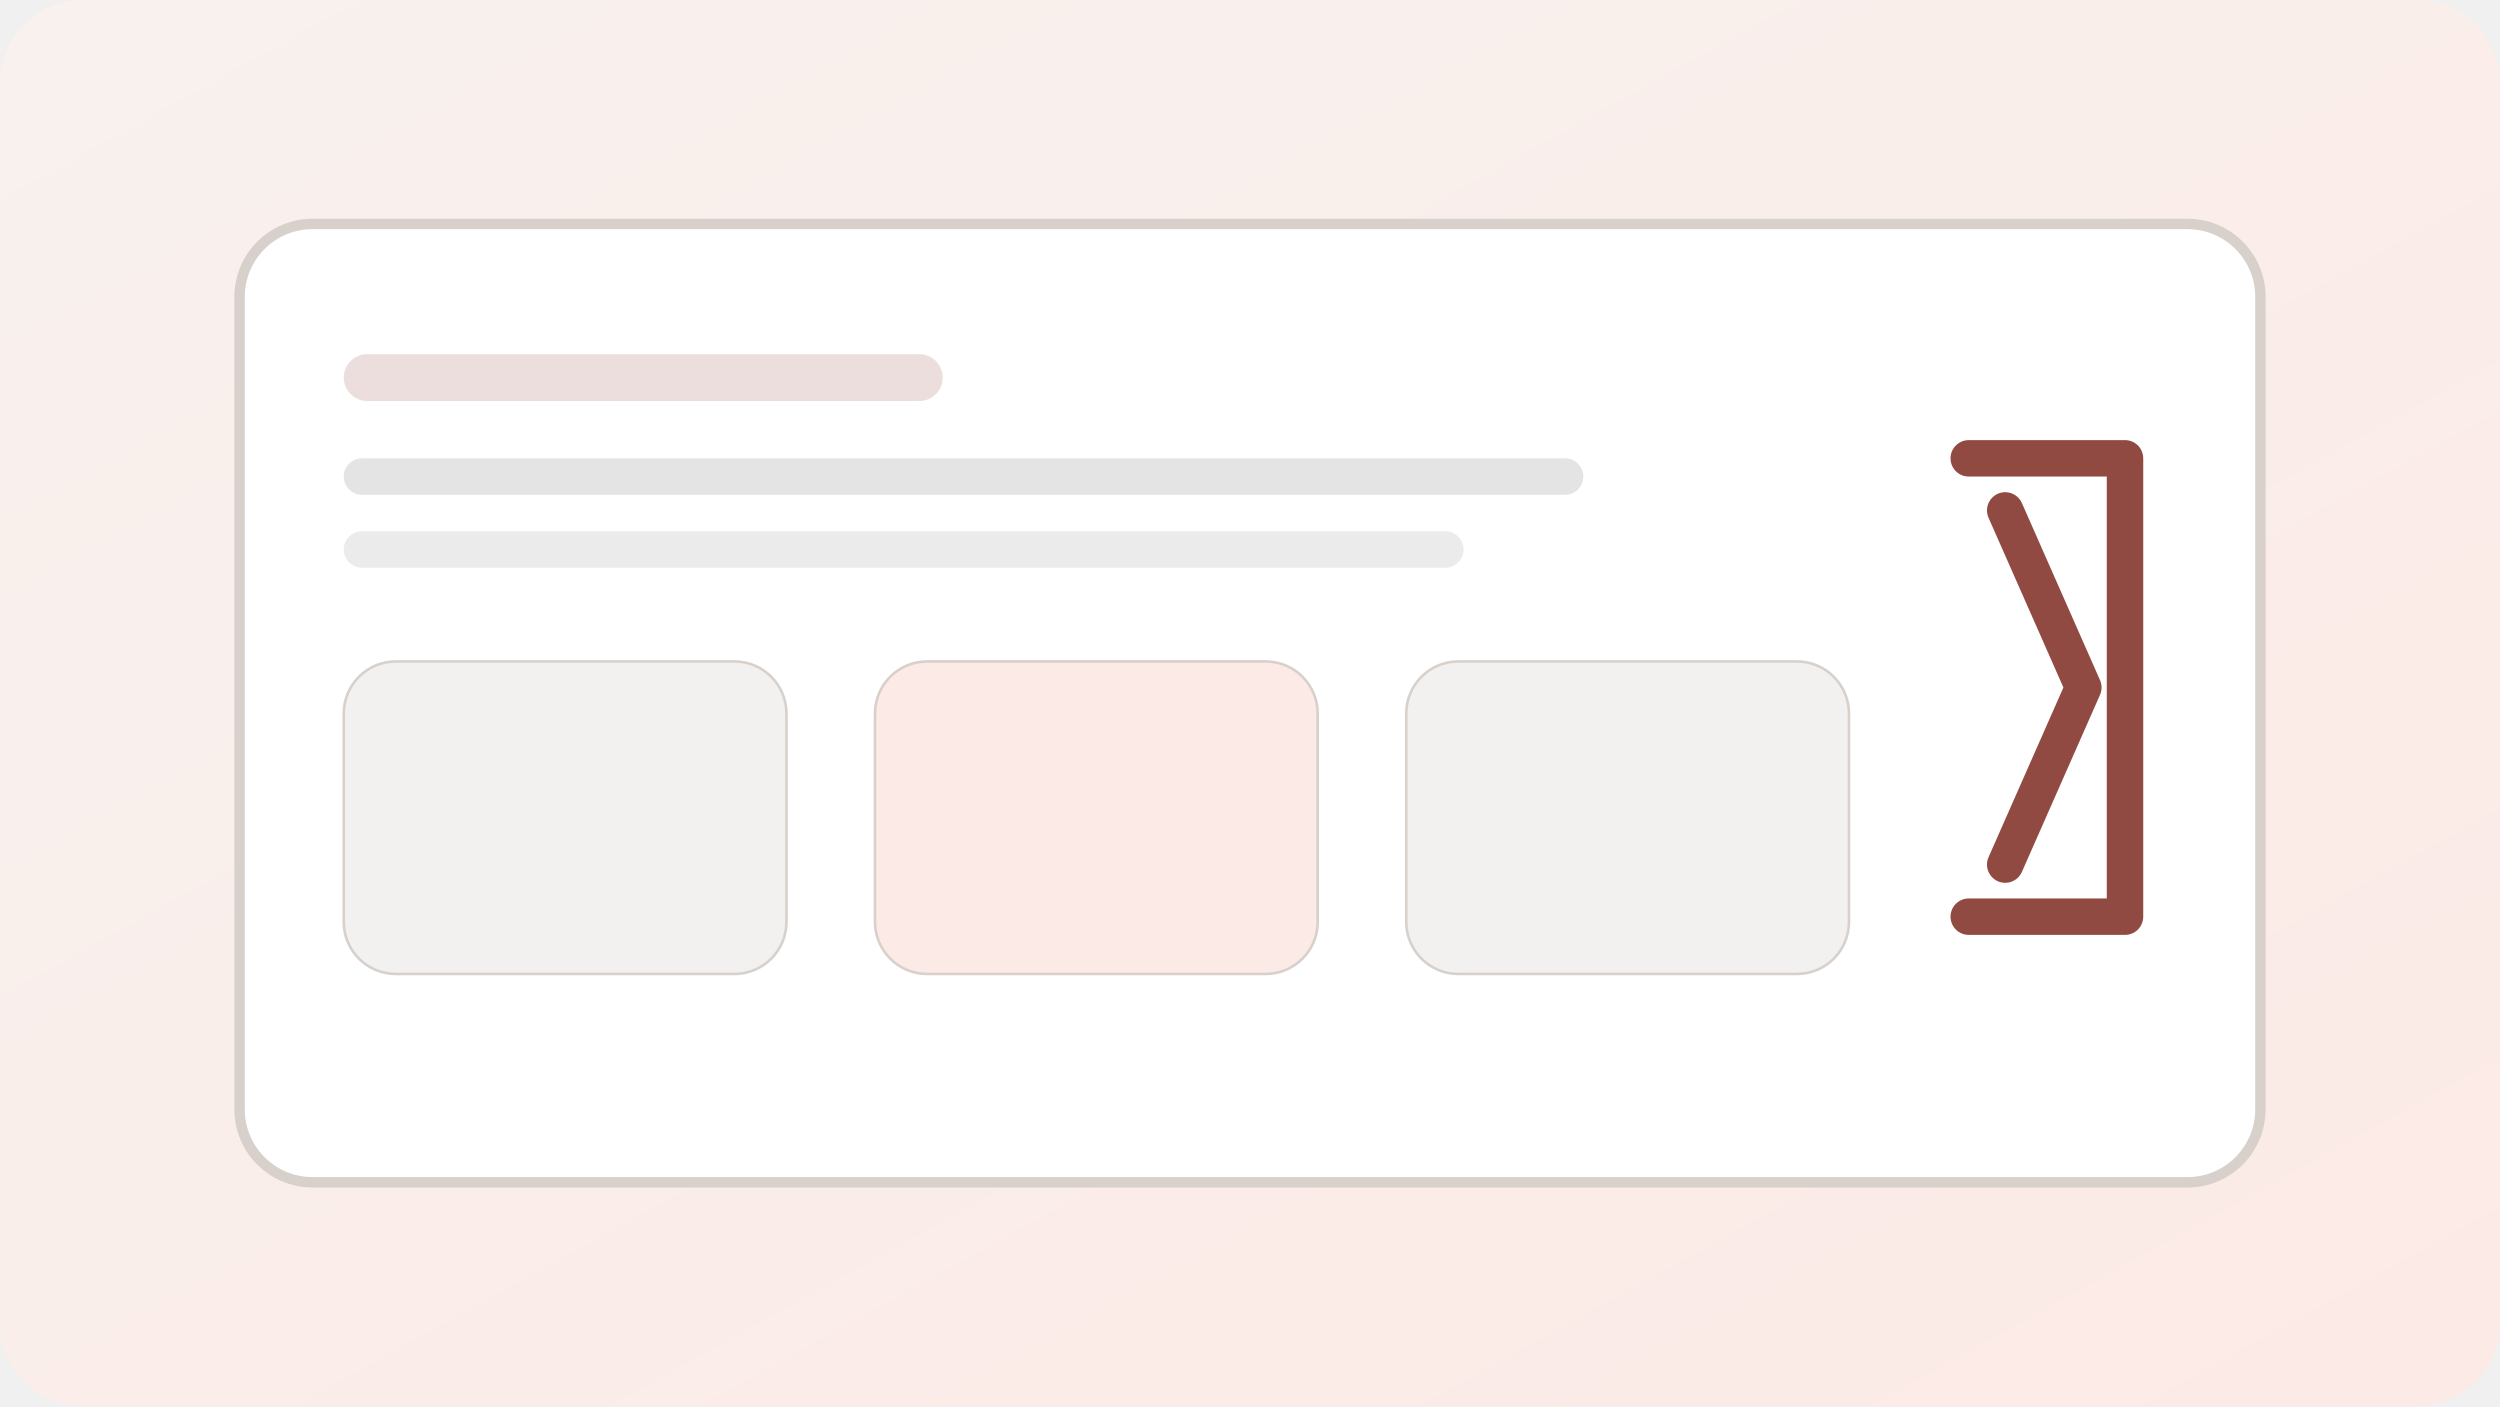
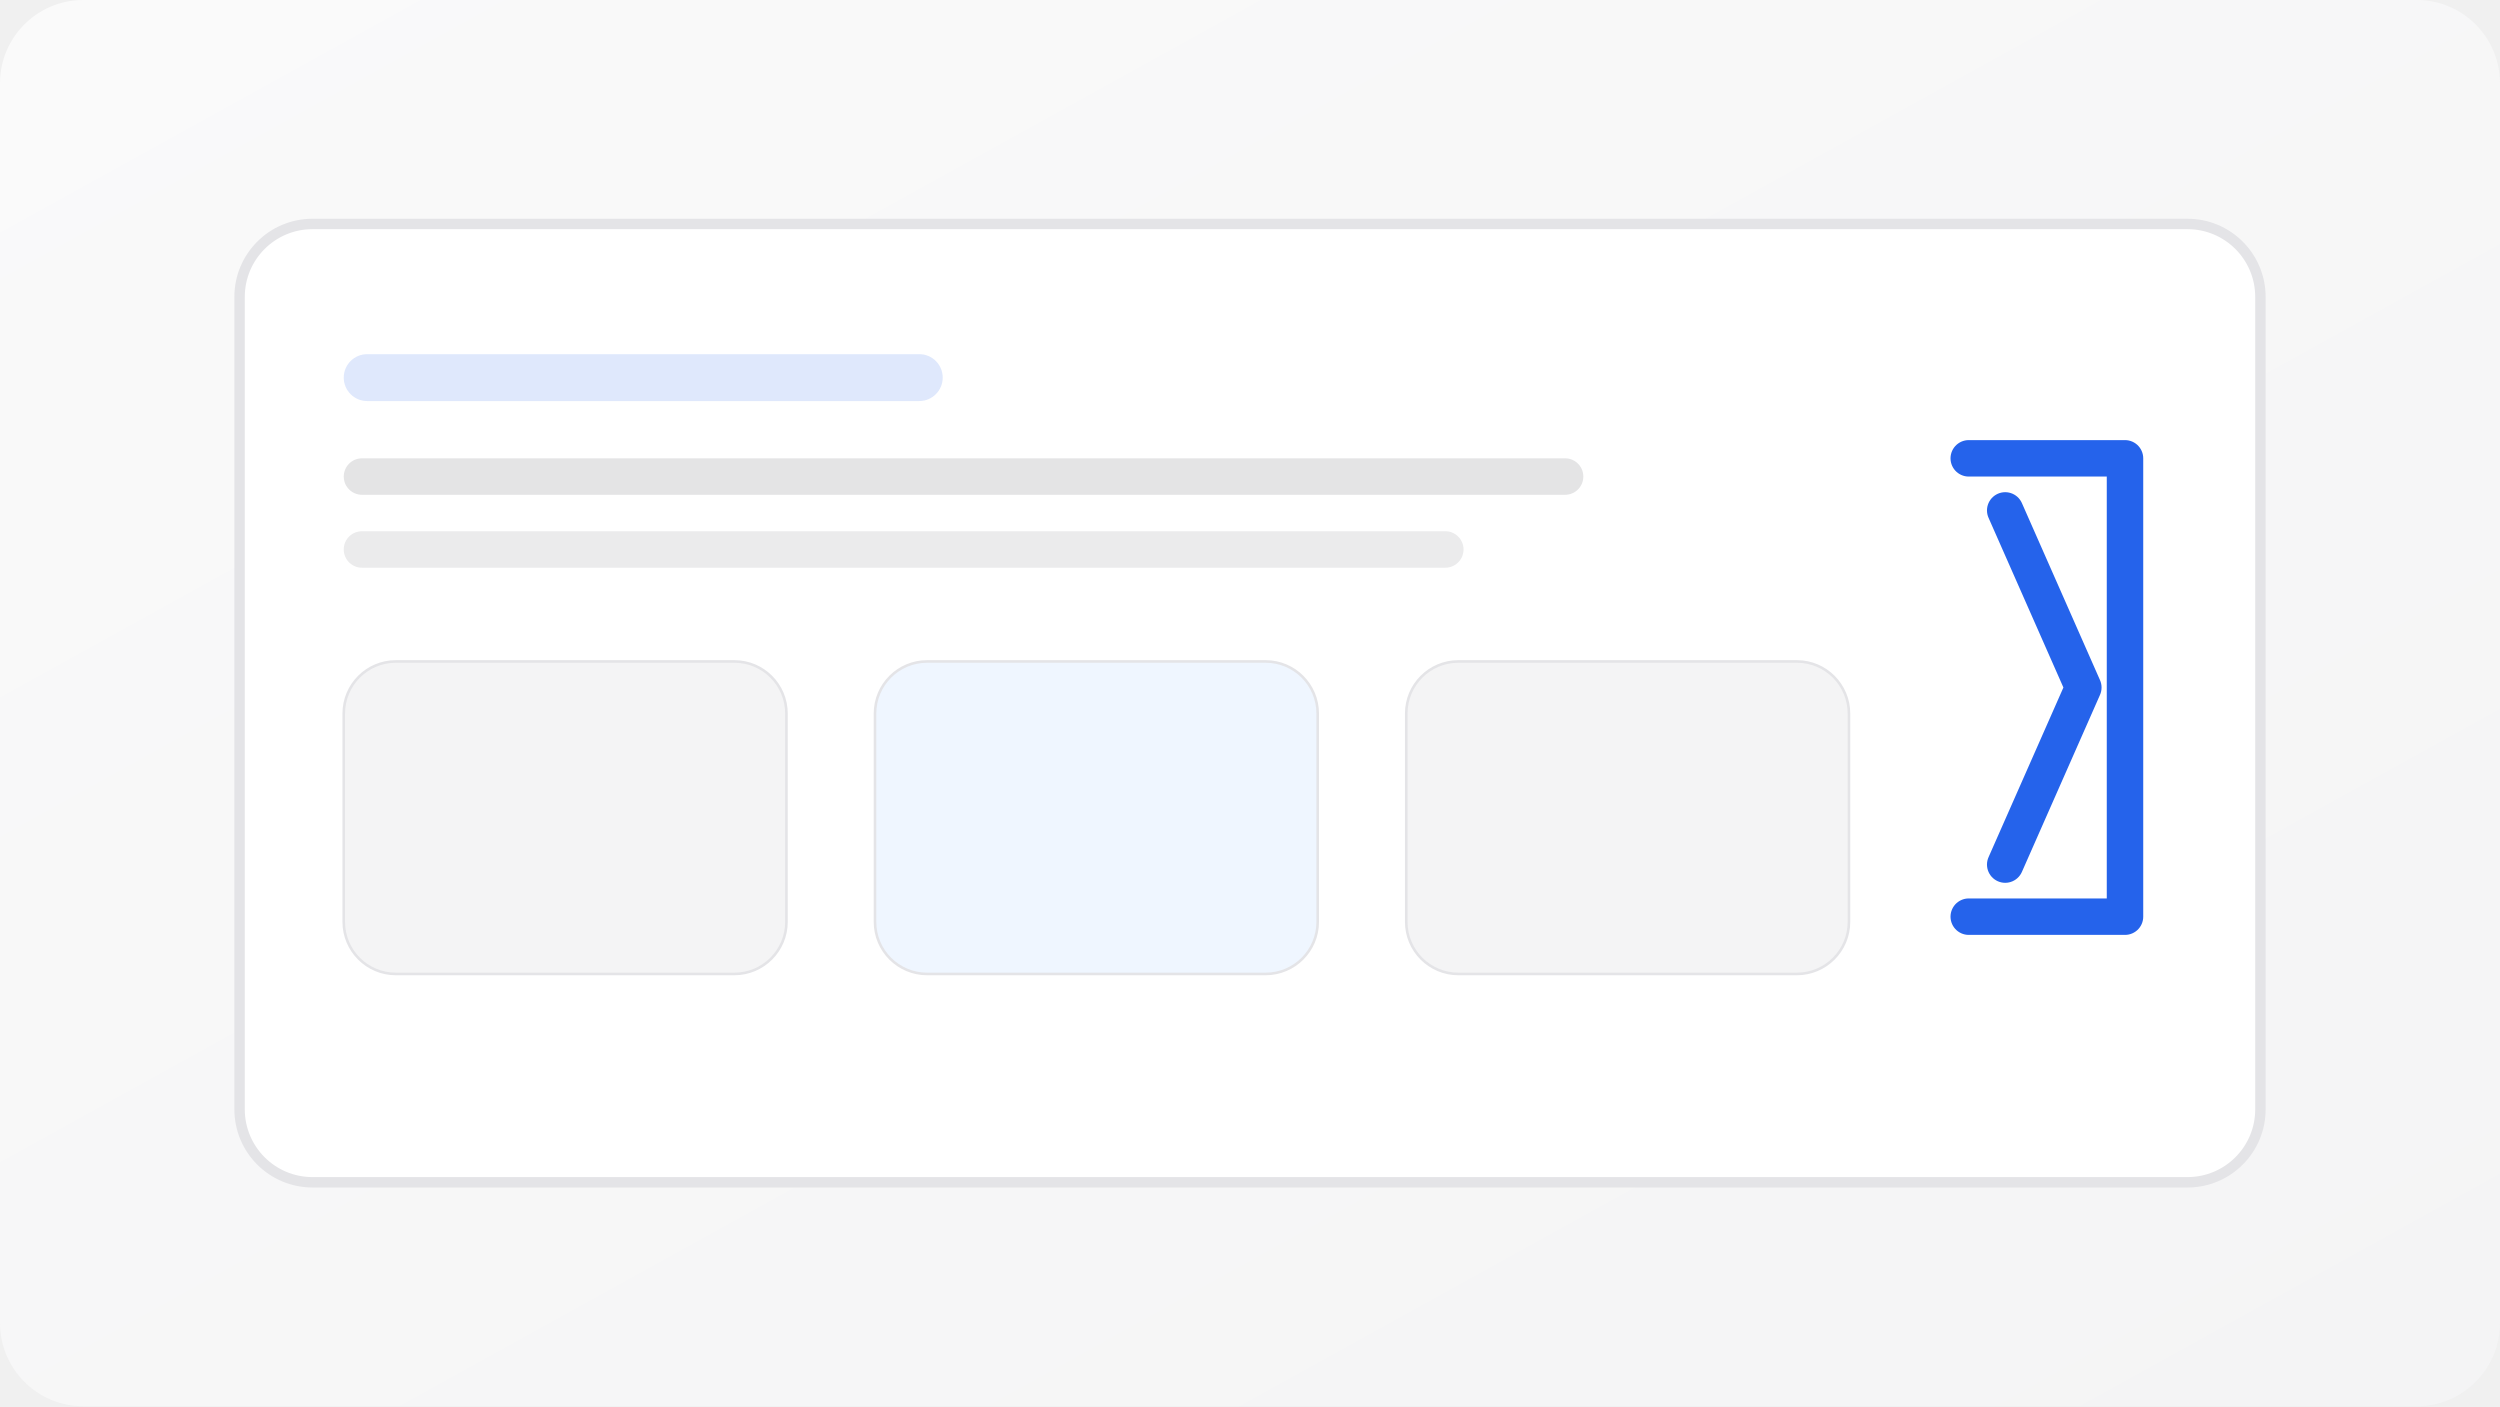
<svg xmlns="http://www.w3.org/2000/svg" viewBox="0 0 960 540" role="img" aria-labelledby="title desc">
  <defs>
    <linearGradient id="bg" x1="0%" y1="0%" x2="100%" y2="100%">
-       <stop offset="0%" stop-color="#f8f1ee" />
-       <stop offset="100%" stop-color="#fceae6" />
+       <stop offset="0%" stop-color="#fafafa" />
+       <stop offset="100%" stop-color="#f4f4f5" />
    </linearGradient>
  </defs>
  <rect width="960" height="540" rx="32" fill="url(#bg)" />
-   <rect x="92" y="86" width="776" height="368" rx="28" fill="#ffffff" stroke="#d8d0cb" stroke-width="4" />
-   <rect x="132" y="136" width="230" height="18" rx="9" fill="#904a42" opacity="0.18" />
-   <rect x="132" y="176" width="476" height="14" rx="7" fill="#555555" opacity="0.16" />
-   <rect x="132" y="204" width="430" height="14" rx="7" fill="#555555" opacity="0.12" />
-   <rect x="132" y="254" width="170" height="120" rx="20" fill="#f3f1ef" stroke="#d8d0cb" />
-   <rect x="336" y="254" width="170" height="120" rx="20" fill="#fceae6" stroke="#d8d0cb" />
-   <rect x="540" y="254" width="170" height="120" rx="20" fill="#f3f1ef" stroke="#d8d0cb" />
-   <path d="M756 176h60v176h-60" fill="none" stroke="#904a42" stroke-width="14" stroke-linecap="round" stroke-linejoin="round" />
-   <path d="M770 196l30 68-30 68" fill="none" stroke="#904a42" stroke-width="14" stroke-linecap="round" stroke-linejoin="round" />
+   <rect x="92" y="86" width="776" height="368" rx="28" fill="#ffffff" stroke="#e4e4e7" stroke-width="4" />
+   <rect x="132" y="136" width="230" height="18" rx="9" fill="#2563eb" opacity="0.15" />
+   <rect x="132" y="176" width="476" height="14" rx="7" fill="#52525b" opacity="0.16" />
+   <rect x="132" y="204" width="430" height="14" rx="7" fill="#52525b" opacity="0.12" />
+   <rect x="132" y="254" width="170" height="120" rx="20" fill="#f4f4f5" stroke="#e4e4e7" />
+   <rect x="336" y="254" width="170" height="120" rx="20" fill="#eff6ff" stroke="#e4e4e7" />
+   <rect x="540" y="254" width="170" height="120" rx="20" fill="#f4f4f5" stroke="#e4e4e7" />
+   <path d="M756 176h60v176h-60" fill="none" stroke="#2563eb" stroke-width="14" stroke-linecap="round" stroke-linejoin="round" />
+   <path d="M770 196l30 68-30 68" fill="none" stroke="#2563eb" stroke-width="14" stroke-linecap="round" stroke-linejoin="round" />
</svg>
